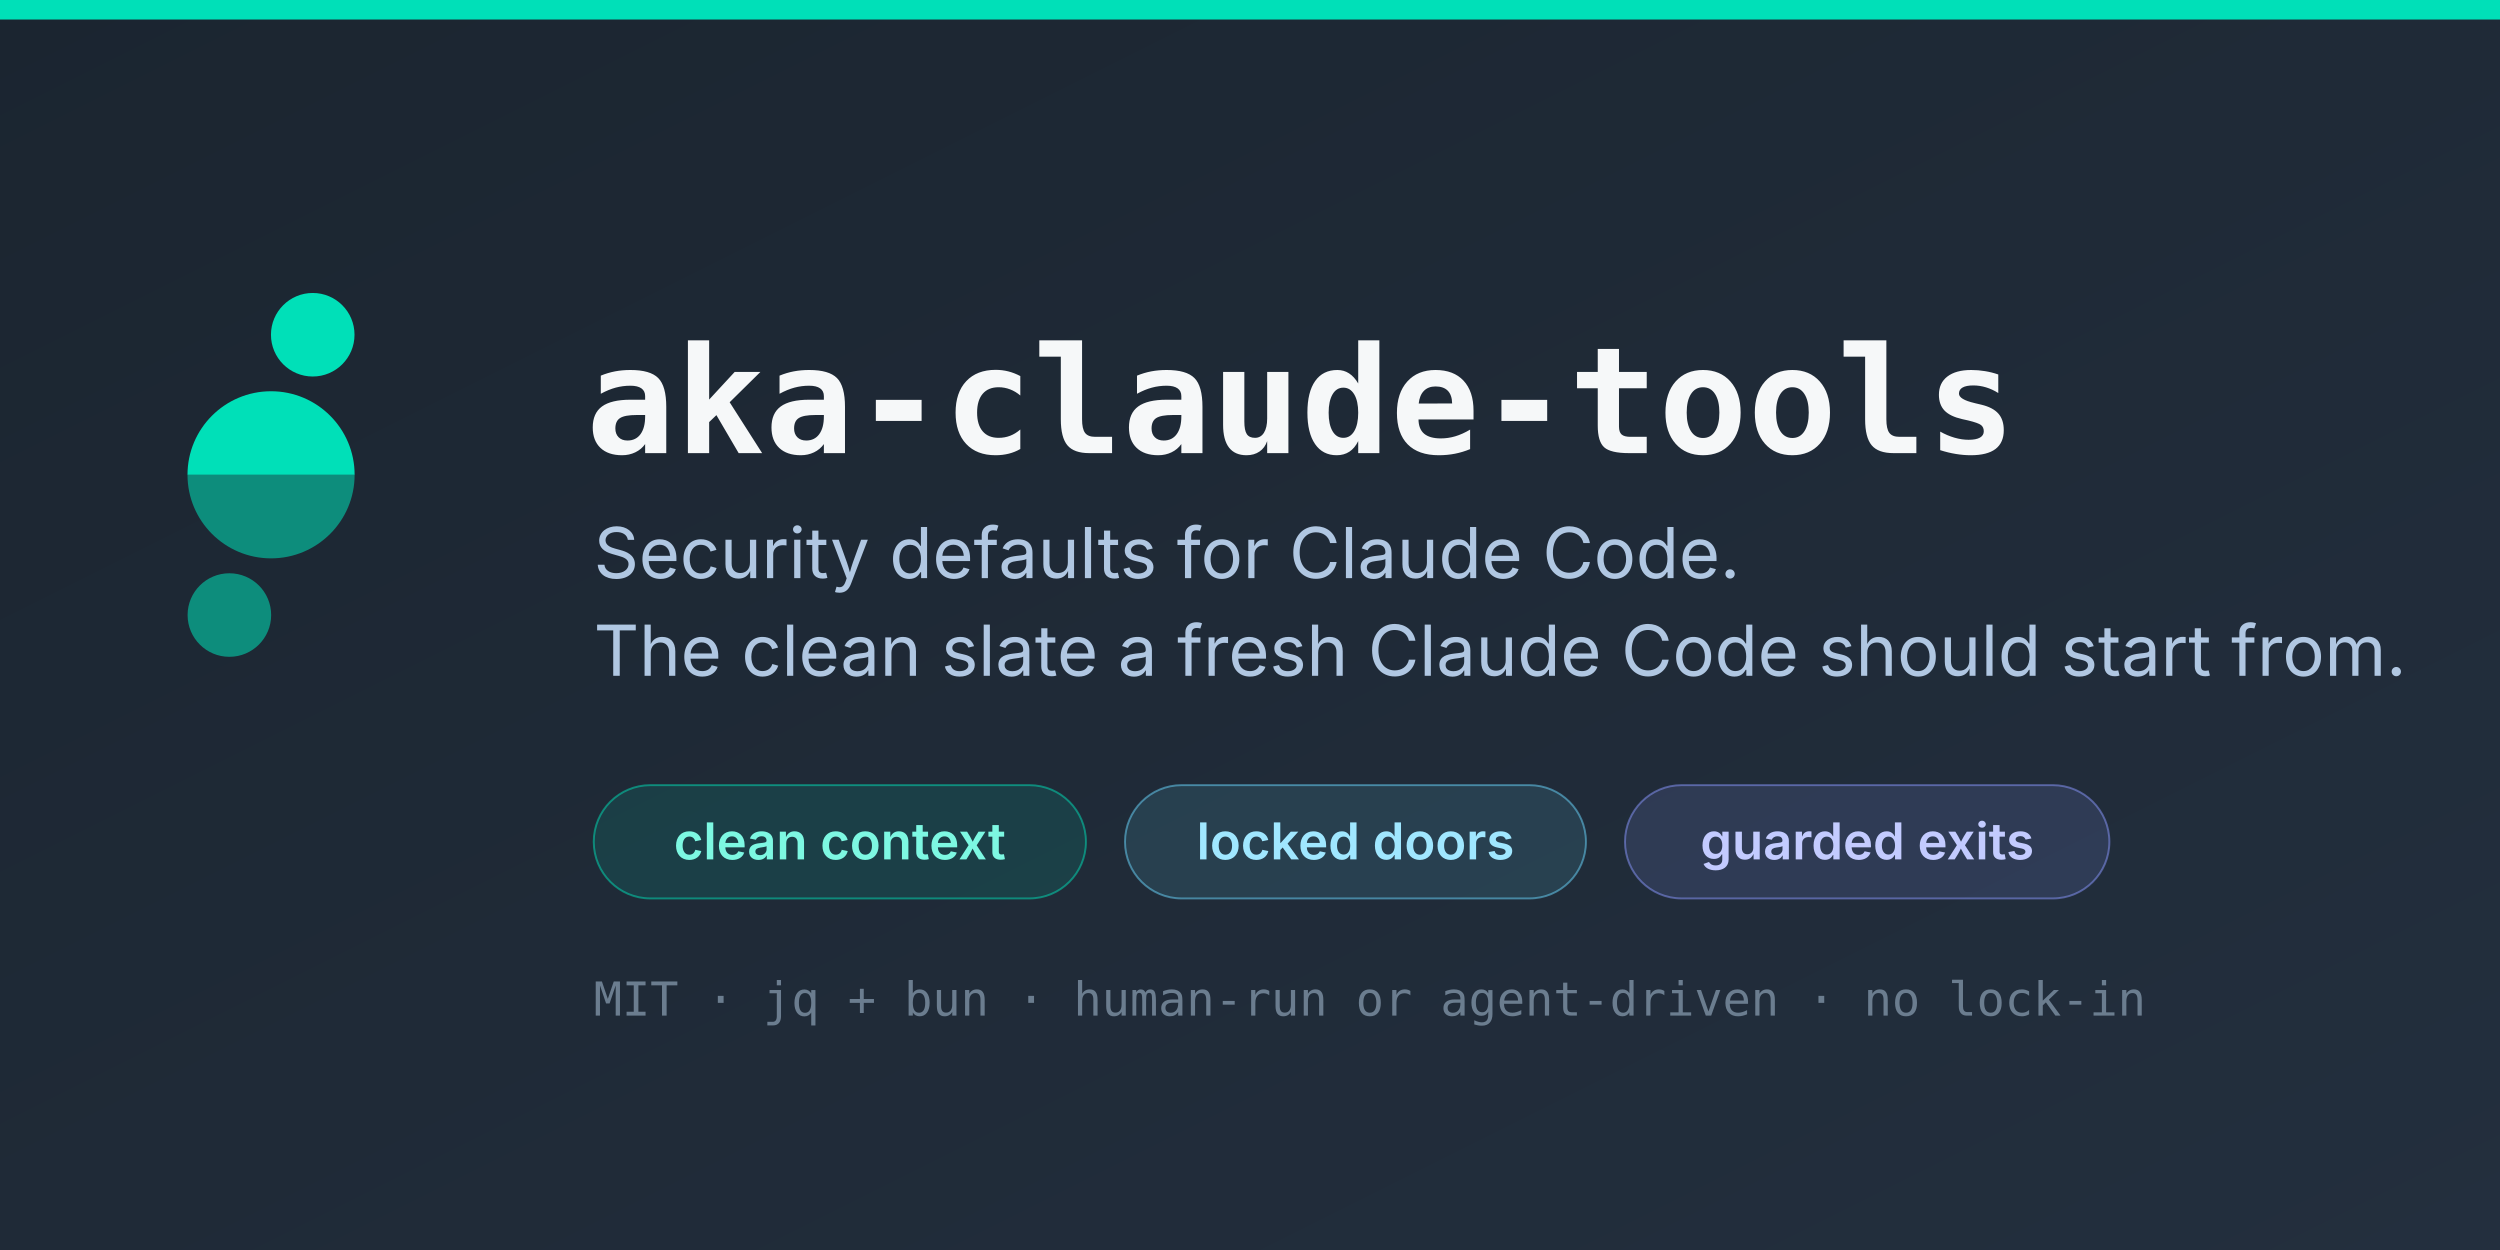
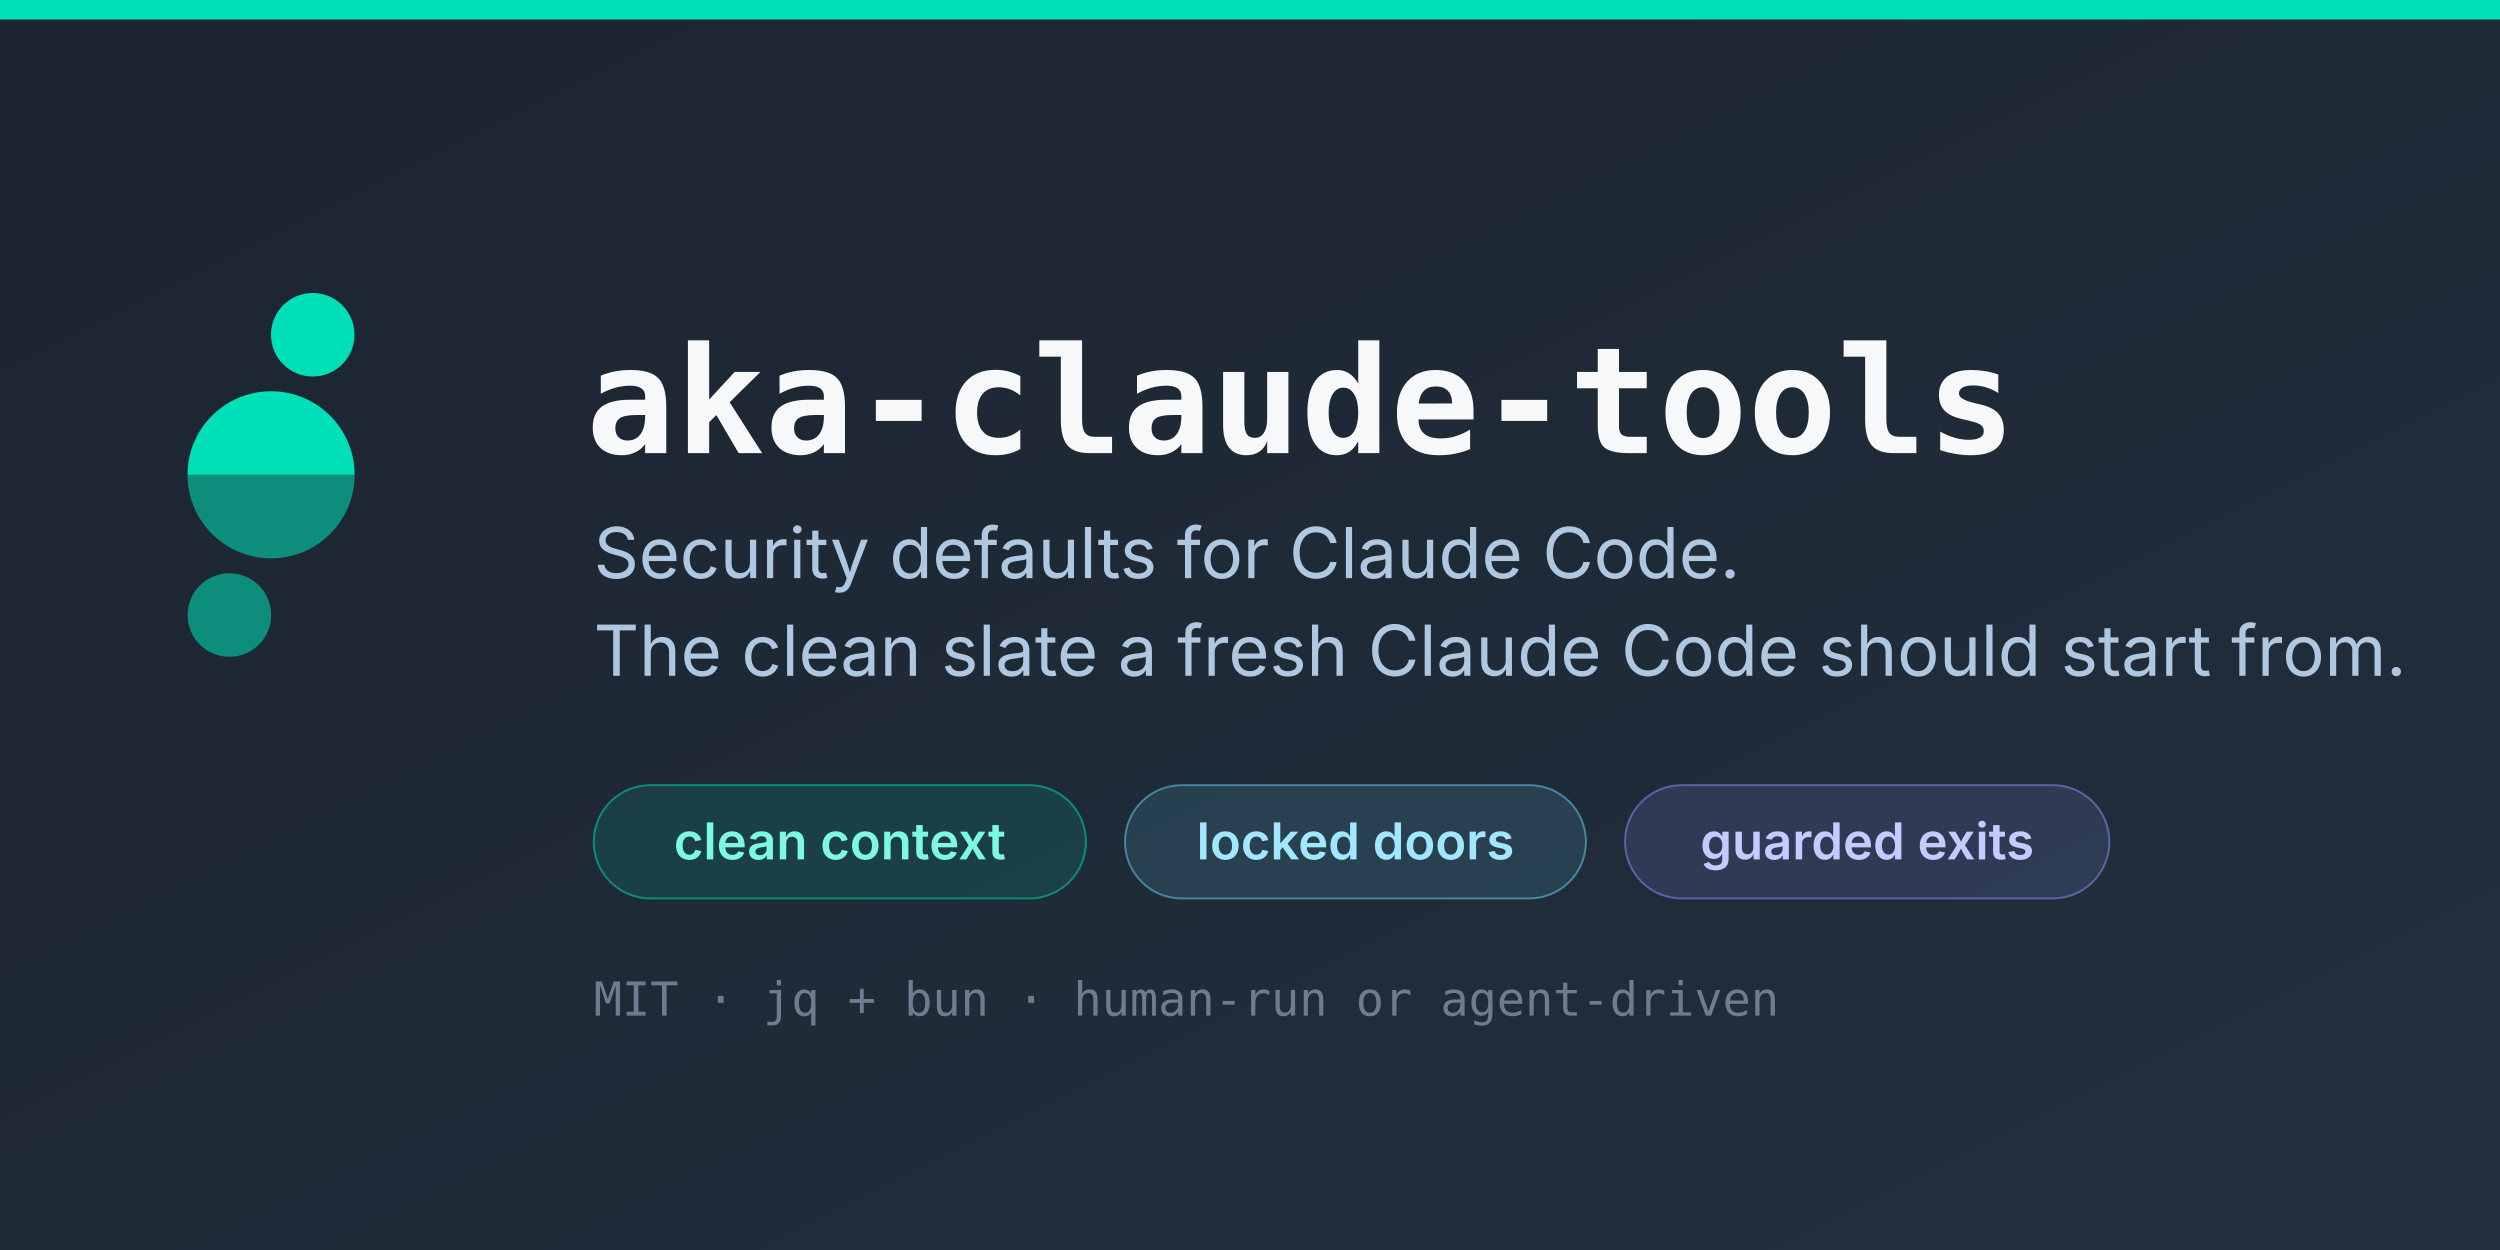
<svg xmlns="http://www.w3.org/2000/svg" width="1280" height="640" viewBox="0 0 1280 640" font-family="system-ui, -apple-system, 'Segoe UI', sans-serif">
  <defs>
    <linearGradient id="bg" x1="0" y1="0" x2="1" y2="1">
      <stop offset="0" stop-color="#1B2530" />
      <stop offset="1" stop-color="#232F3E" />
    </linearGradient>
  </defs>
  <rect width="1280" height="640" fill="url(#bg)" />
  <rect width="1280" height="10" fill="#00E0B8" />
  <g transform="translate(96,150) scale(1.05)" fill="#00E0B8">
    <circle cx="61.07" cy="20.37" r="20.37" />
    <path d="M0 88.666 A40.746 40.746 0 0 1 81.492 88.666 Z" />
    <path d="M81.492 88.666 A40.746 40.746 0 0 1 0 88.666 Z" fill-opacity="0.55" />
    <circle cx="20.42" cy="157.05" r="20.37" fill-opacity="0.55" />
  </g>
  <text x="300" y="232" font-family="ui-monospace, 'Geist Mono', monospace" font-size="76" font-weight="700" fill="#F6F8F9">aka-claude-tools</text>
  <text x="304" y="296" font-size="36" font-weight="400" fill="#B0C7E2">Security defaults for Claude Code.</text>
  <text x="304" y="346" font-size="36" font-weight="400" fill="#B0C7E2">The clean slate a fresh Claude Code should start from.</text>
  <g font-size="26" font-weight="600">
    <g transform="translate(304,402)">
      <rect width="252" height="58" rx="29" fill="#00E0B8" fill-opacity="0.12" stroke="#00E0B8" stroke-opacity="0.5" />
      <text x="126" y="38" text-anchor="middle" fill="#7DF8E2">clean context</text>
    </g>
    <g transform="translate(576,402)">
      <rect width="236" height="58" rx="29" fill="#6AD9FF" fill-opacity="0.12" stroke="#6AD9FF" stroke-opacity="0.5" />
      <text x="118" y="38" text-anchor="middle" fill="#A0E7FF">locked doors</text>
    </g>
    <g transform="translate(832,402)">
      <rect width="248" height="58" rx="29" fill="#8A98FF" fill-opacity="0.14" stroke="#8A98FF" stroke-opacity="0.5" />
      <text x="124" y="38" text-anchor="middle" fill="#C3CBFF">guarded exits</text>
    </g>
  </g>
-   <text x="304" y="520" font-family="ui-monospace, 'Geist Mono', monospace" font-size="24" fill="#6B7D8F">MIT  ·  jq + bun  ·  human-run or agent-driven  ·  no lock-in</text>
+   <text x="304" y="520" font-family="ui-monospace, 'Geist Mono', monospace" font-size="24" fill="#6B7D8F">MIT  ·  jq + bun  ·  human-run or agent-driven</text>
</svg>
